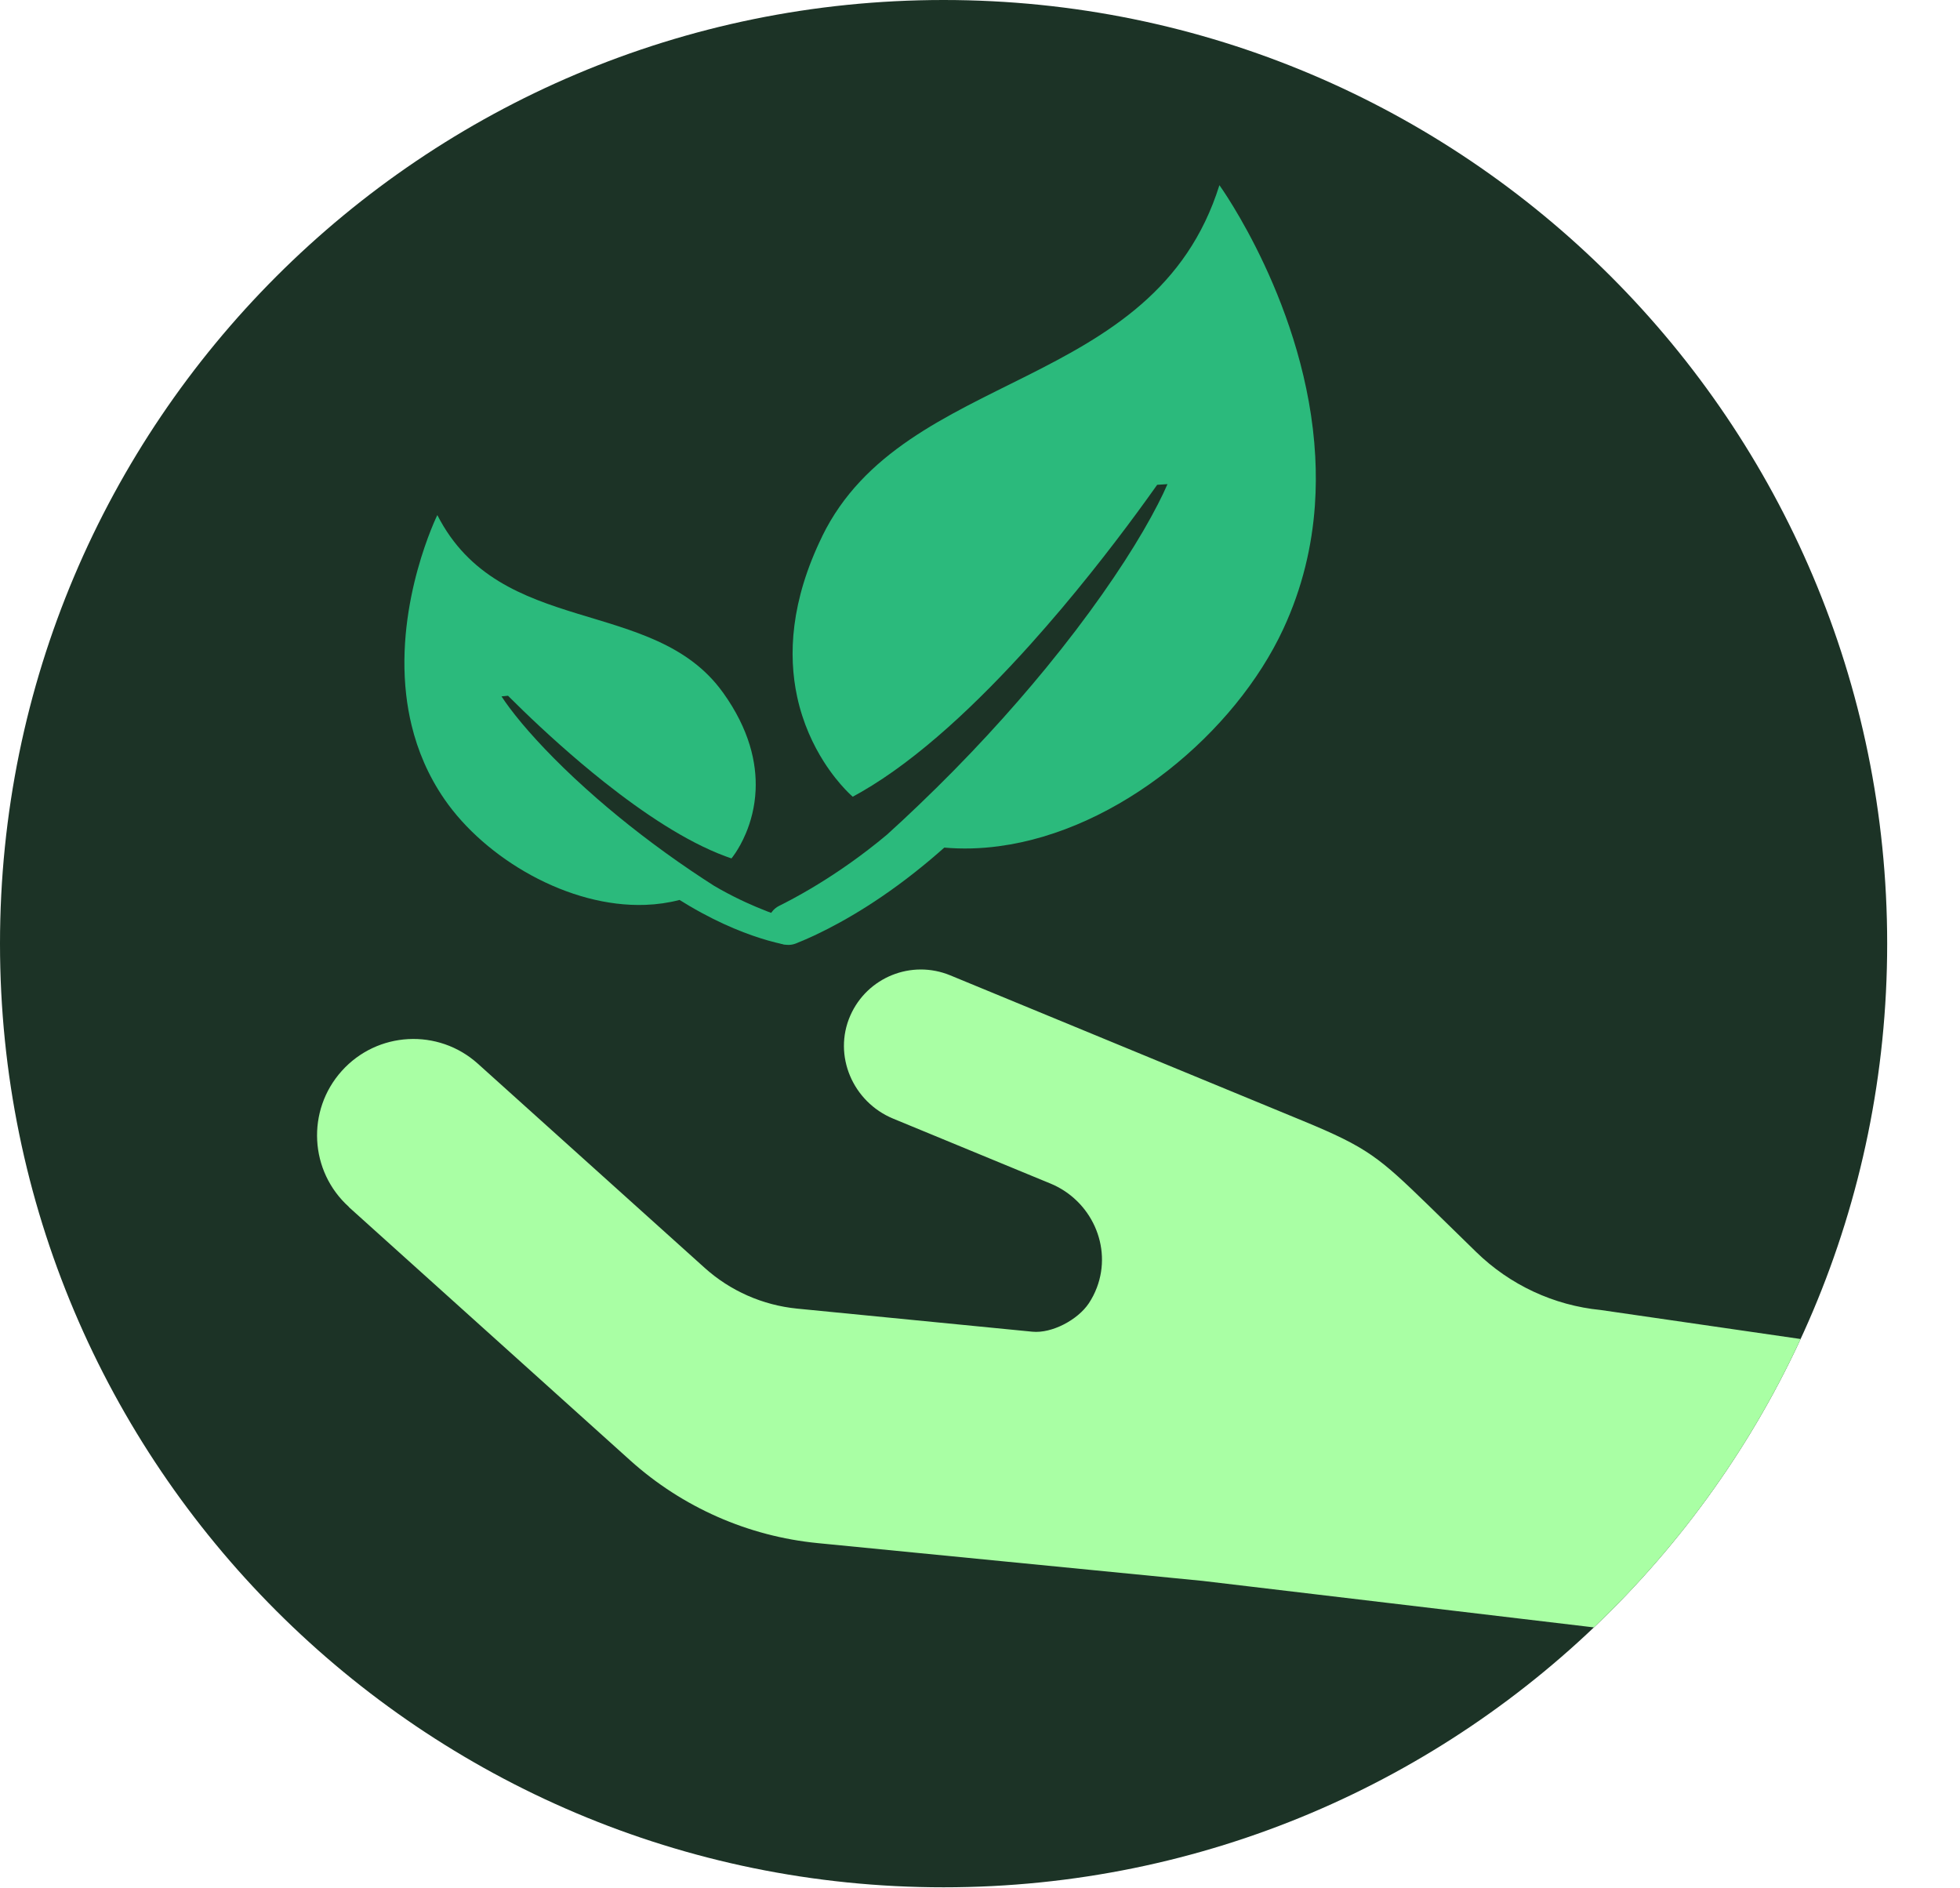
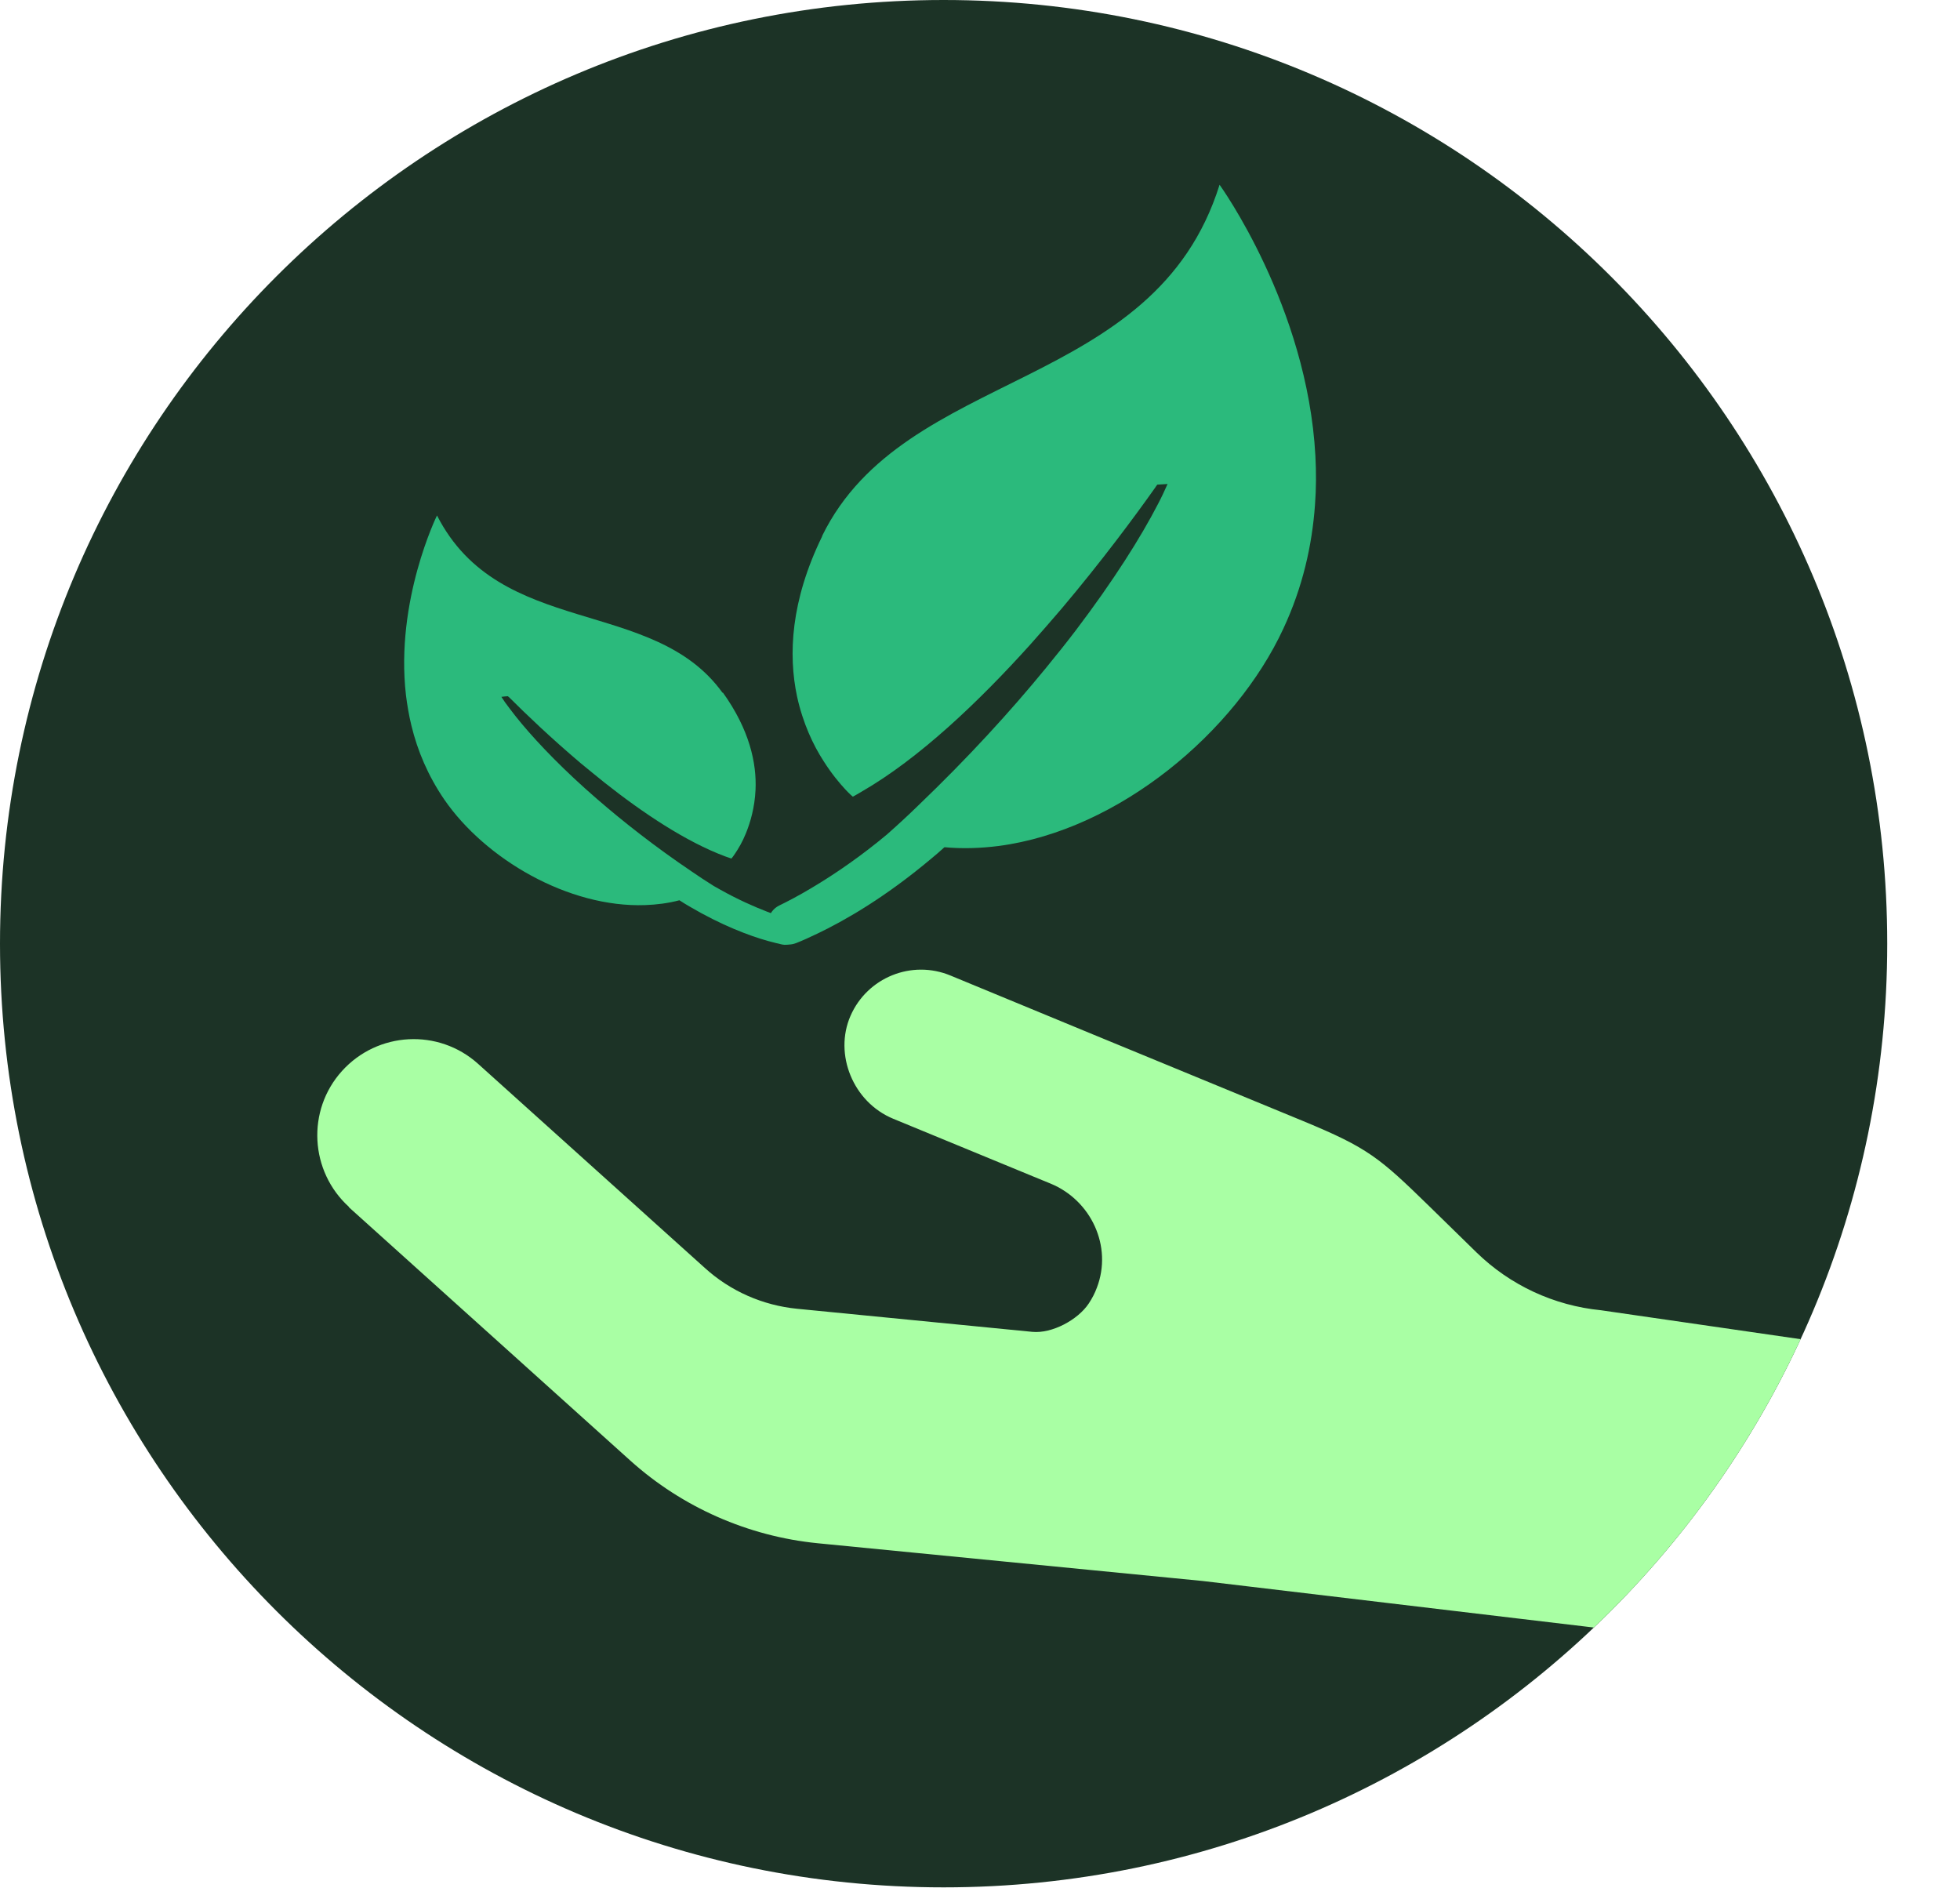
- <svg xmlns="http://www.w3.org/2000/svg" id="Calque_2" data-name="Calque 2" viewBox="0 0 665.05 640.34">
+ <svg xmlns="http://www.w3.org/2000/svg" id="Calque_2" data-name="Calque 2" viewBox="0 0 93.47 90">
  <defs>
    <style>
      .cls-1 {
        fill: #2bba7c;
      }

      .cls-1, .cls-2, .cls-3, .cls-4 {
        stroke-width: 0px;
      }

      .cls-2 {
        fill: none;
      }

      .cls-3 {
        fill: #a9ffa4;
      }

      .cls-5 {
        clip-path: url(#clippath);
      }

      .cls-4 {
        fill: #1c3326;
      }
    </style>
    <clipPath id="clippath">
-       <circle class="cls-2" cx="320.17" cy="320.17" r="320.17" />
+       <circle class="cls-2" cx="45" cy="45" r="45" />
    </clipPath>
  </defs>
-   <g id="Calque_2-2" data-name="Calque 2">
+   <g id="Calque_1-2" data-name="Calque 1">
    <g>
-       <circle class="cls-4" cx="320.17" cy="320.17" r="320.17" />
+       <circle class="cls-4" cx="45" cy="45" r="45" />
      <g class="cls-5">
-         <path class="cls-1" d="m278.99,181.96c-10.76,22.02-11.55,40.29-8.52,54.39,1.96,9.11,5.51,16.48,9,21.99,2.71,4.28,5.39,7.44,7.27,9.44,1.59,1.68,2.6,2.54,2.6,2.54,1-.54,2-1.09,2.99-1.67,19.49-11.23,39.64-30.39,57.12-49.81,3.7-4.12,7.28-8.25,10.72-12.31,13.52-16.02,24.69-31.09,31.59-40.81.3-.42.6-.83.88-1.23,1.16-.1,2.33-.17,3.5-.23-.91,2.1-2,4.39-3.27,6.85-5.74,11.2-15.08,25.99-27.82,42.73-3.15,4.14-6.51,8.39-10.08,12.75-12.12,14.79-26.61,30.68-43.36,46.68-3.45,3.31-7,6.62-10.65,9.92-1.05.88-2.11,1.75-3.16,2.59-8.23,6.61-16.07,11.78-22.55,15.63-4.29,2.54-8,4.5-10.85,5.92-2.09,1.03-3.42,2.95-3.77,5.08h0c.2,1.47.43,2.93.69,4.38h0c1.64,3.2,5.43,4.65,8.79,3.3,1.98-.8,4.41-1.83,7.2-3.17,9.41-4.49,23-12.3,38.4-25.27,1.55-1.3,3.11-2.66,4.7-4.07,6.12.54,12.31.36,18.44-.46,40.83-5.4,80.3-38.69,96.57-73.69,6.53-14.04,9.77-28.21,10.74-41.96.39-5.6.41-11.13.12-16.55-2.71-50.84-32.52-92.09-32.52-92.09-22.16,70.71-106.82,61.9-134.79,119.13Z" />
-         <path class="cls-1" d="m245.29,234.93c9.06,12.62,11.49,23.96,11.1,33.09-.26,5.9-1.69,10.88-3.3,14.7-1.24,2.96-2.58,5.22-3.54,6.67-.81,1.22-1.36,1.86-1.36,1.86-.68-.23-1.36-.47-2.05-.73-13.38-4.95-28-14.79-40.99-25.07-2.75-2.18-5.43-4.38-8.01-6.56-10.15-8.58-18.73-16.81-24.08-22.15-.23-.23-.46-.45-.68-.68-.74.06-1.47.14-2.21.22.79,1.21,1.72,2.53,2.77,3.94,4.78,6.39,12.18,14.64,21.92,23.76,2.41,2.25,4.96,4.55,7.65,6.9,9.14,7.96,19.89,16.35,32.05,24.58,2.51,1.7,5.08,3.39,7.71,5.07.75.44,1.5.87,2.25,1.29,5.85,3.26,11.29,5.66,15.75,7.38,2.95,1.13,5.48,1.96,7.41,2.55,1.41.42,2.45,1.48,2.9,2.78h0c.03.94.04,1.87.04,2.81h0c-.69,2.17-2.9,3.48-5.15,2.99-1.32-.29-2.95-.68-4.84-1.22-6.36-1.81-15.68-5.25-26.68-11.72-1.1-.65-2.23-1.33-3.37-2.05-3.77.98-7.65,1.53-11.58,1.67-26.09.96-54.29-15.67-68.18-35.82-5.57-8.08-9.1-16.59-11.16-25.09-.84-3.46-1.44-6.91-1.83-10.33-3.7-32.07,10.56-61.01,10.56-61.01,21.35,41.84,73.33,27.36,96.88,60.16Z" />
-         <path class="cls-3" d="m118.33,409.51l95.57,86.04c17.67,15.87,39.96,25.7,63.56,28.01l130.62,12.82,223.05,26.51c14.44,1.42,27.29-9.14,28.71-23.58l5.09-51.88c1.42-14.44-9.14-27.29-23.58-28.71l-98.21-14.25c-15.91-1.56-30.8-8.5-42.24-19.67l-16-15.63c-17.03-16.54-20.8-19.79-42.79-28.87l-59.19-24.42-12.09-4.99-48.38-19.96c-13.2-5.45-28.23.66-33.94,13.66-5.94,13.54.88,29.31,14.55,34.95l47.81,19.73,5.56,2.29c13.81,5.7,21.04,21.33,15.75,35.3-.73,1.92-1.66,3.74-2.76,5.38-3.73,5.56-12.48,10.24-19.14,9.59l-79.79-7.83c-11.68-1.15-22.69-6-31.41-13.85l-76.94-69.25c-13.44-12.08-34.09-10.99-46.17,2.45-12.08,13.44-10.99,34.09,2.45,46.17h-.08Zm303.89,19.2h0l.68.28-.68-.28Z" />
-         <path class="cls-3" d="m389.54,181.56h0l.68.28-.68-.28Z" />
+         <path class="cls-1" d="m39.21,25.57c-1.51,3.09-1.62,5.66-1.2,7.64.28,1.28.77,2.32,1.27,3.09.38.6.76,1.05,1.02,1.33.22.24.37.36.37.36.14-.08.28-.15.42-.24,2.74-1.58,5.57-4.27,8.03-7,.52-.58,1.02-1.16,1.51-1.73,1.9-2.25,3.47-4.37,4.44-5.74.04-.06.08-.12.12-.17.16-.01.33-.02.49-.03-.13.29-.28.62-.46.96-.81,1.57-2.12,3.65-3.91,6.01-.44.58-.92,1.18-1.42,1.79-1.7,2.08-3.74,4.31-6.09,6.56-.48.47-.98.93-1.5,1.39-.15.12-.3.25-.44.36-1.16.93-2.26,1.66-3.17,2.2-.6.36-1.12.63-1.53.83-.29.14-.48.42-.53.71h0c.03.21.06.41.1.62h0c.23.45.76.65,1.24.46.28-.11.62-.26,1.01-.45,1.32-.63,3.23-1.73,5.4-3.55.22-.18.44-.37.66-.57.86.08,1.73.05,2.59-.06,5.74-.76,11.29-5.44,13.57-10.36.92-1.97,1.37-3.96,1.51-5.9.06-.79.06-1.56.02-2.33-.38-7.15-4.57-12.94-4.57-12.94-3.11,9.94-15.01,8.7-18.95,16.74Z" />
+         <path class="cls-1" d="m34.47,33.02c1.27,1.77,1.62,3.37,1.56,4.65-.04.83-.24,1.53-.46,2.07-.17.42-.36.73-.5.94-.11.17-.19.26-.19.26-.1-.03-.19-.07-.29-.1-1.88-.7-3.94-2.08-5.76-3.52-.39-.31-.76-.62-1.13-.92-1.43-1.21-2.63-2.36-3.38-3.11-.03-.03-.07-.06-.1-.09-.1,0-.21.02-.31.03.11.17.24.36.39.55.67.9,1.71,2.06,3.08,3.34.34.32.7.64,1.08.97,1.29,1.12,2.8,2.3,4.5,3.45.35.24.71.48,1.08.71.11.06.21.12.32.18.82.46,1.59.8,2.21,1.04.41.16.77.28,1.04.36.2.06.34.21.41.39h0c0,.13,0,.26,0,.4h0c-.1.31-.41.49-.72.42-.19-.04-.41-.1-.68-.17-.89-.25-2.2-.74-3.75-1.65-.16-.09-.31-.19-.47-.29-.53.14-1.08.21-1.63.23-3.67.13-7.63-2.2-9.58-5.03-.78-1.14-1.28-2.33-1.57-3.53-.12-.49-.2-.97-.26-1.45-.52-4.51,1.48-8.57,1.48-8.57,3,5.88,10.31,3.85,13.62,8.46Z" />
+         <path class="cls-3" d="m16.63,57.56l13.43,12.09c2.48,2.23,5.62,3.61,8.93,3.94l18.36,1.8,31.35,3.73c2.03.2,3.84-1.28,4.04-3.31l.72-7.29c.2-2.03-1.28-3.84-3.31-4.04l-13.8-2c-2.24-.22-4.33-1.19-5.94-2.76l-2.25-2.2c-2.39-2.33-2.92-2.78-6.01-4.06l-8.32-3.43-1.7-.7-6.8-2.81c-1.85-.77-3.97.09-4.77,1.92s.12,4.12,2.04,4.91l6.72,2.77.78.32c1.94.8,2.96,3,2.21,4.96-.1.27-.23.52-.39.76-.52.78-1.75,1.44-2.69,1.35l-11.21-1.1c-1.64-.16-3.19-.84-4.41-1.95l-10.81-9.73c-1.89-1.7-4.79-1.54-6.49.34s-1.54,4.79.34,6.49h-.01Zm42.71,2.7h0l.1.04-.1-.04Z" />
+         <path class="cls-3" d="m54.75,25.52h0l.1.04-.1-.04Z" />
      </g>
    </g>
  </g>
</svg>
